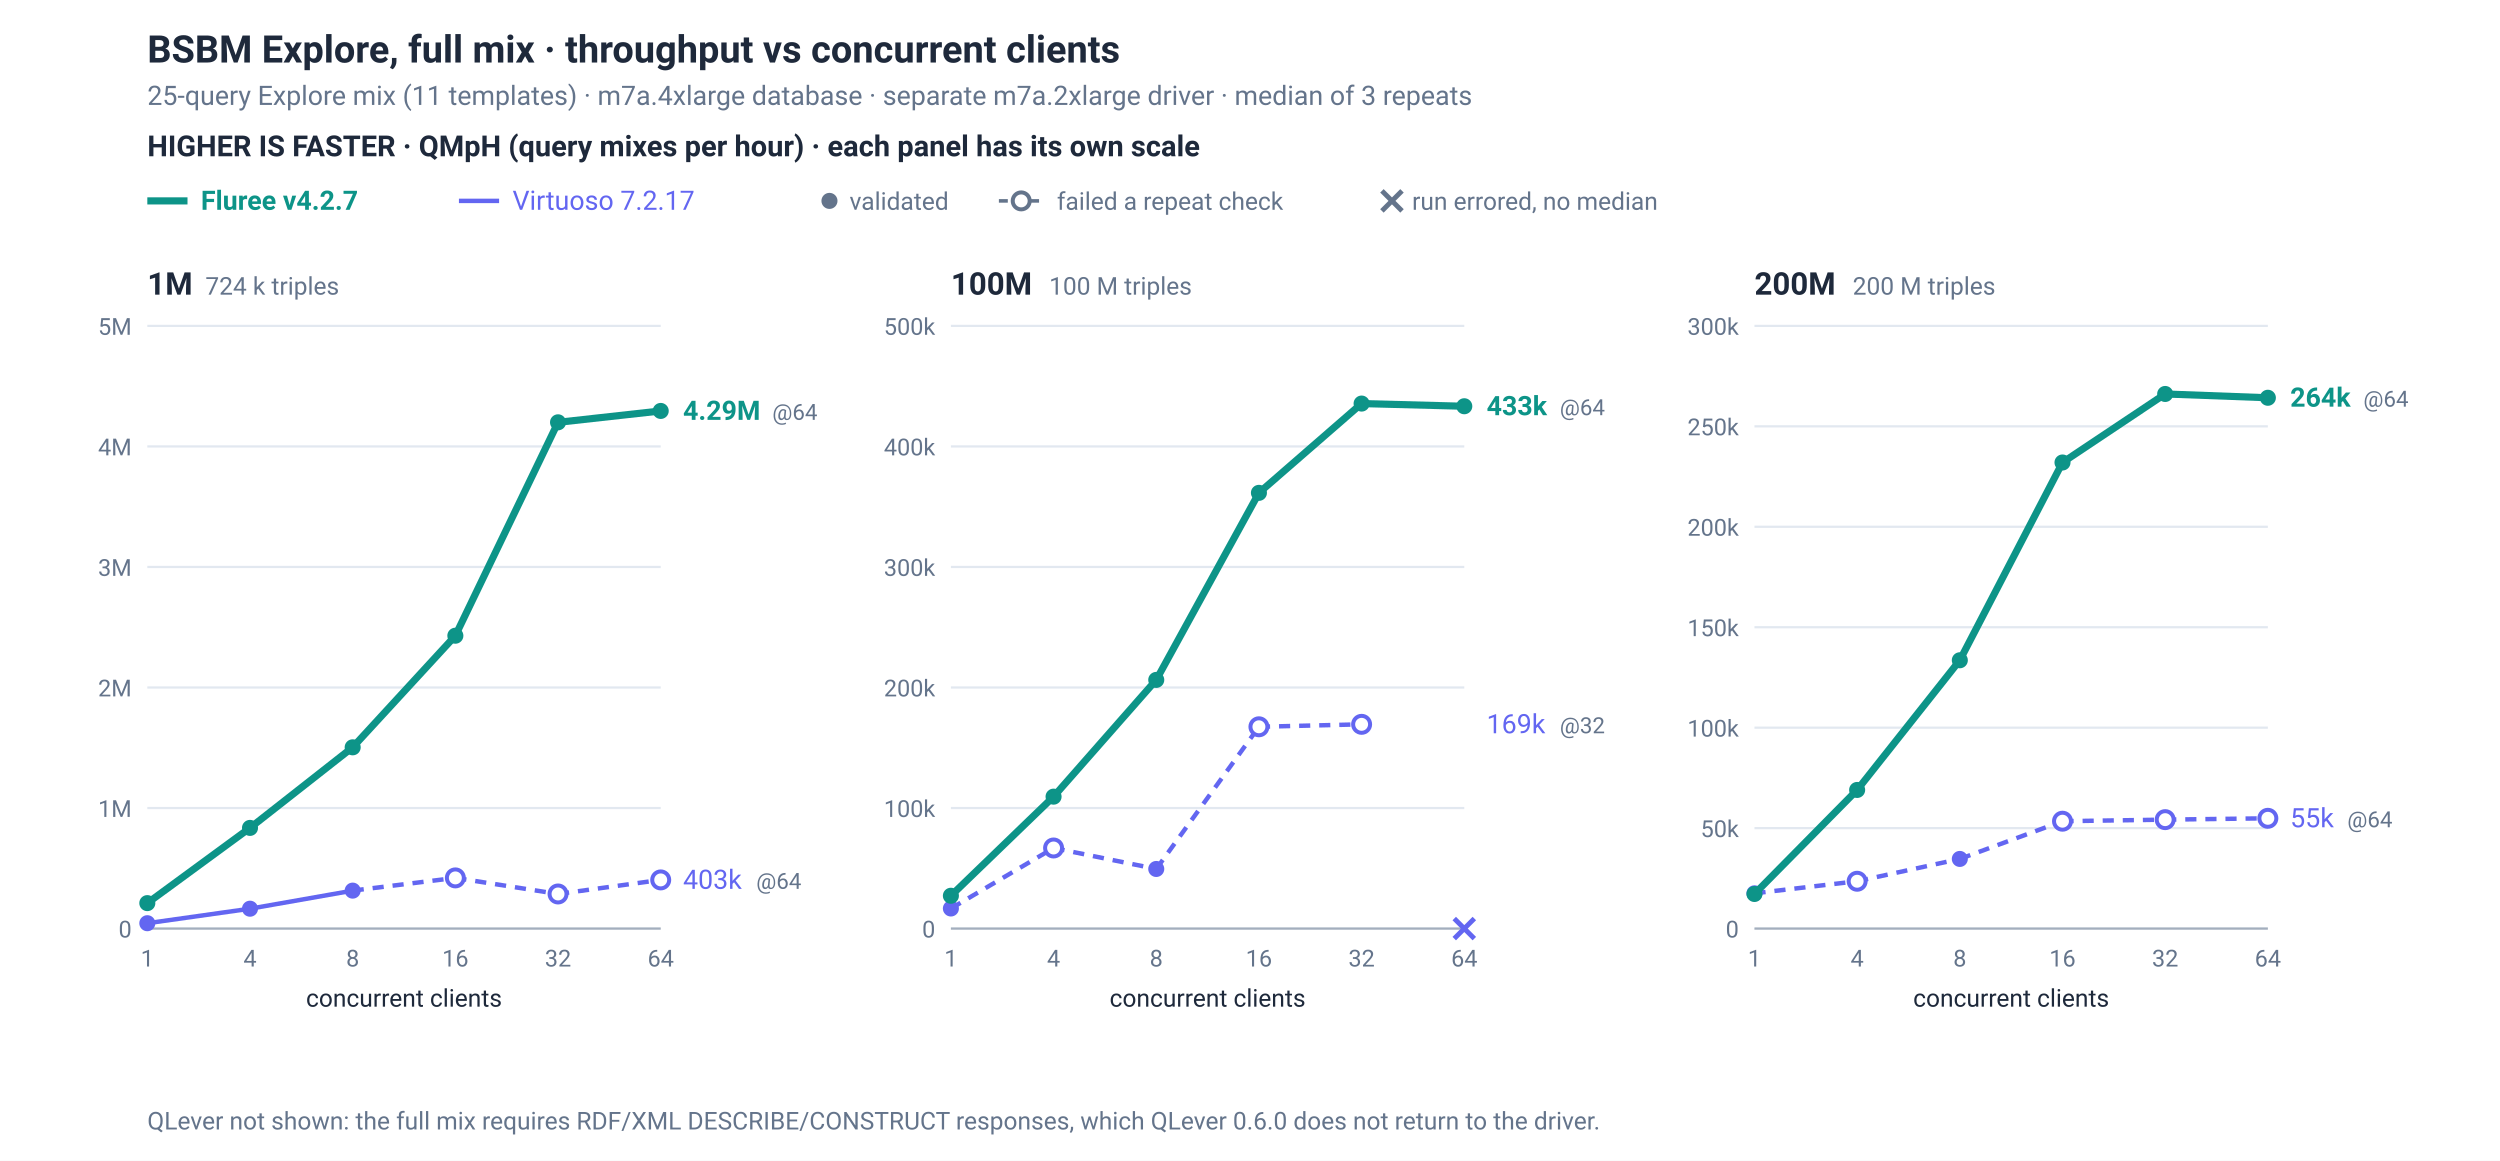
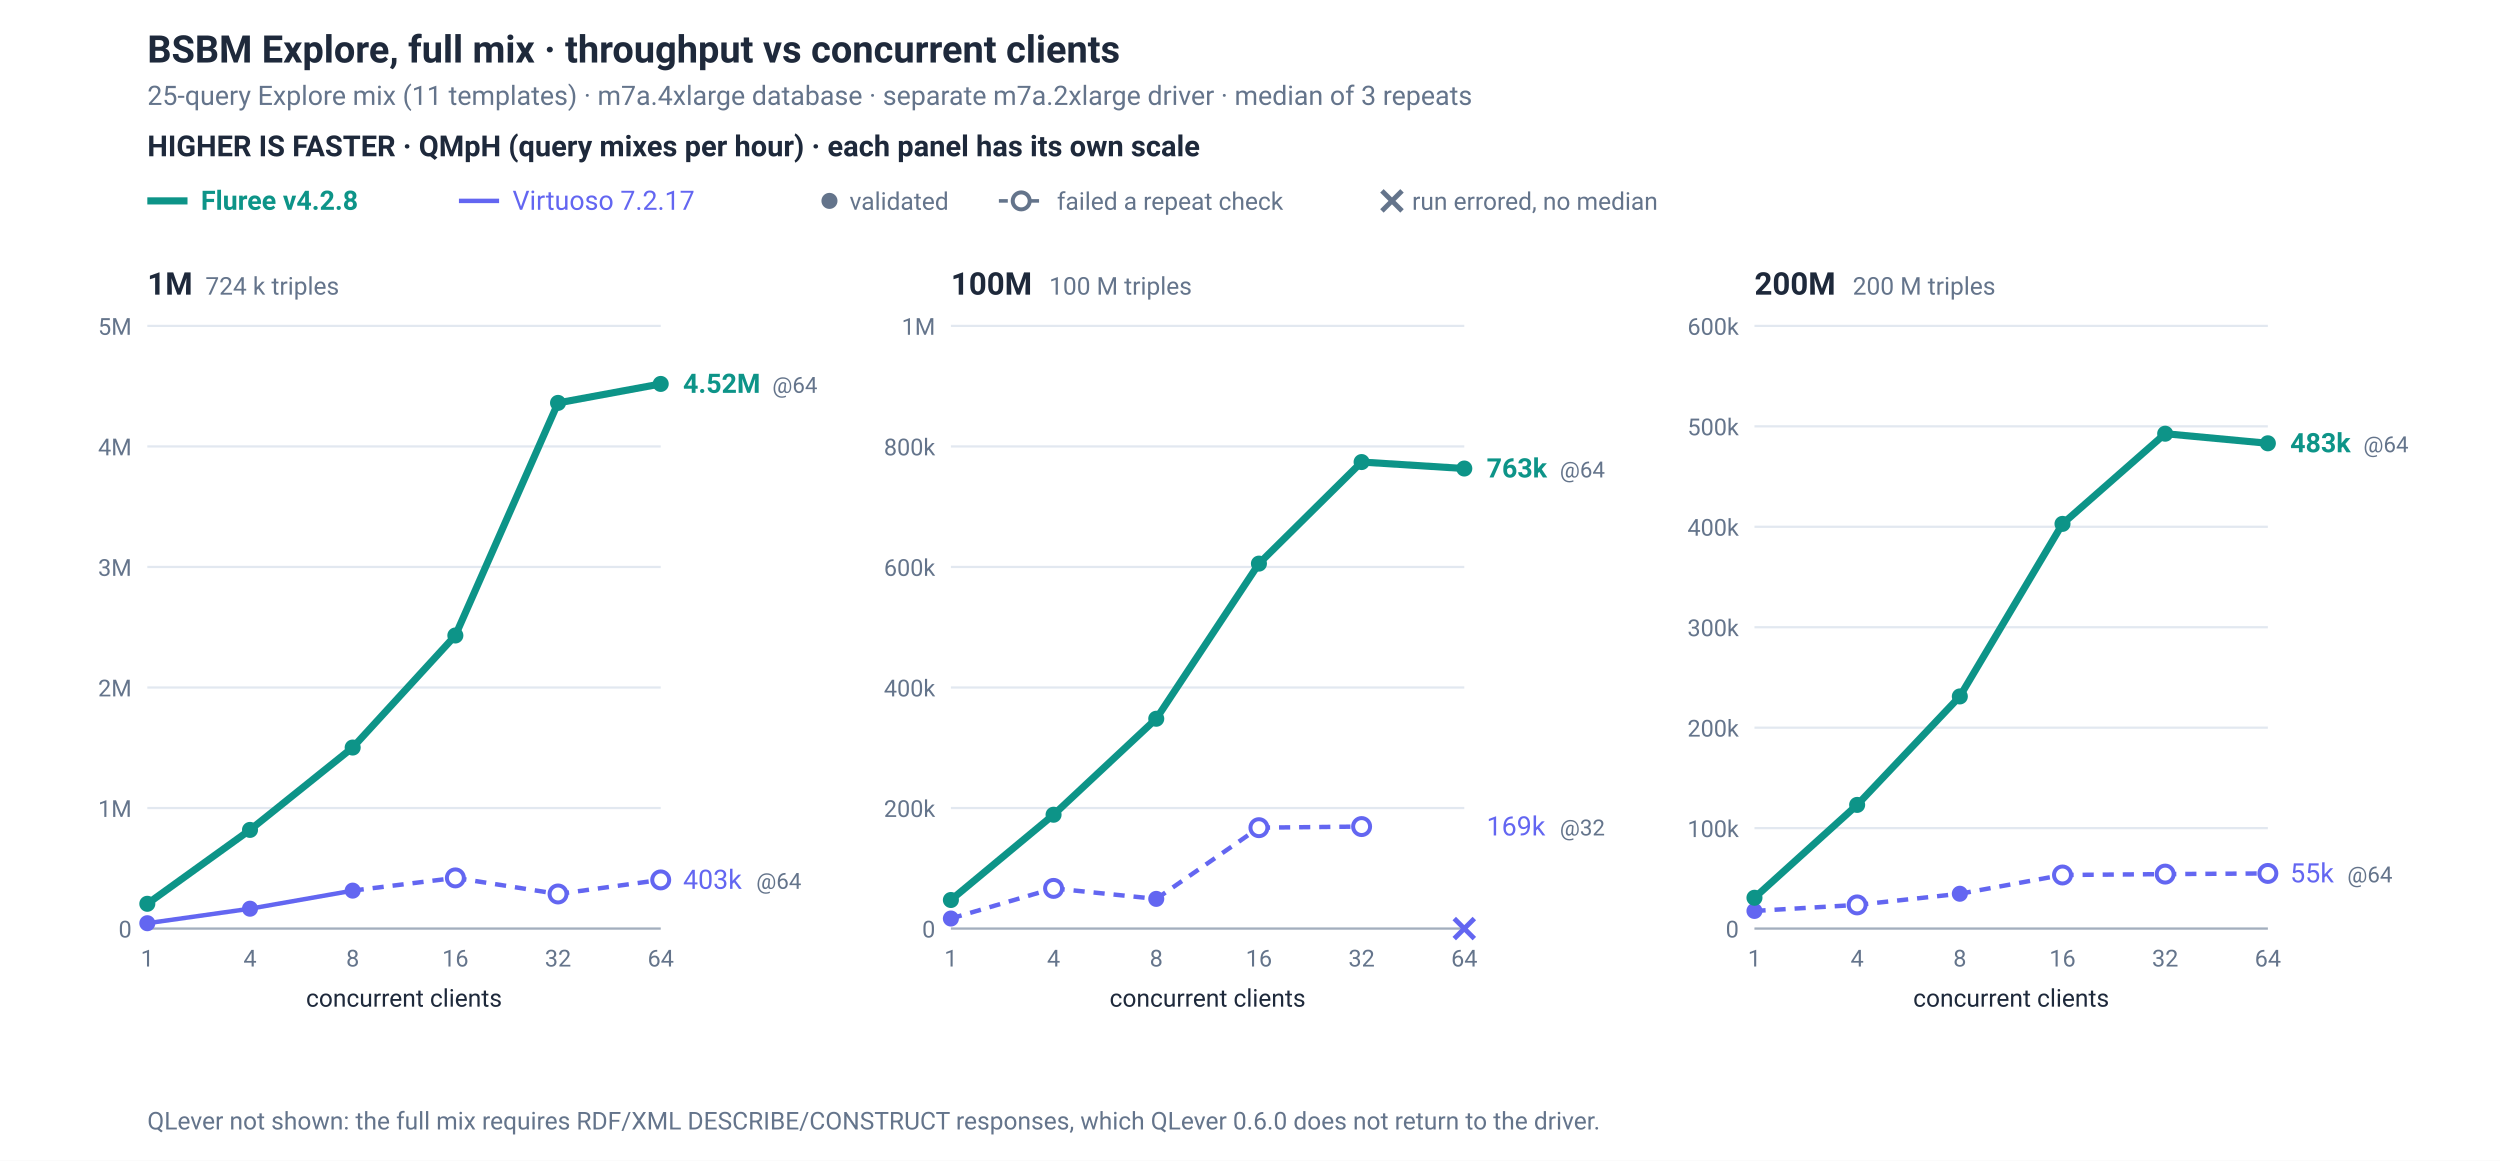
<svg xmlns="http://www.w3.org/2000/svg" width="1120" height="520" viewBox="0 0 1120 520" font-family="-apple-system,Segoe UI,Roboto,Helvetica,Arial,sans-serif">
  <rect width="1120" height="520" fill="white" />
  <text x="66" y="28" font-size="17" font-weight="700" fill="#1e293b">BSBM Explore, full mix · throughput vs concurrent clients</text>
  <text x="66" y="47" font-size="12" fill="#64748b">25-query Explore mix (11 templates) · m7a.4xlarge database · separate m7a.2xlarge driver · median of 3 repeats</text>
  <text x="66" y="70" font-size="13" font-weight="700" fill="#1e293b">HIGHER IS FASTER · QMpH (query mixes per hour) · each panel has its own scale</text>
  <line x1="66" y1="90" x2="84" y2="90" stroke="#0d9488" stroke-width="3.2" />
-   <text x="90" y="94" font-size="12" font-weight="700" fill="#0d9488">Fluree v4.2.7</text>
+   <text x="90" y="94" font-size="12" font-weight="700" fill="#0d9488">Fluree v4.2.8</text>
  <line x1="205.6" y1="90" x2="223.6" y2="90" stroke="#6366f1" stroke-width="2" />
  <text x="229.6" y="94" font-size="12" font-weight="400" fill="#6366f1">Virtuoso 7.2.17</text>
  <circle cx="371.6" cy="90" r="3.6" fill="#64748b" />
  <text x="380.6" y="94" font-size="11" fill="#64748b">validated</text>
  <line x1="447.5" y1="90" x2="467.5" y2="90" stroke="#64748b" stroke-width="1.6" stroke-dasharray="4 3" />
  <circle cx="457.5" cy="90" r="3.8" fill="white" stroke="#64748b" stroke-width="1.8" />
  <text x="473.5" y="94" font-size="11" fill="#64748b">failed a repeat check</text>
  <path d="M619.1 85.5 L628.1 94.5 M628.1 85.5 L619.1 94.5" stroke="#64748b" stroke-width="2.2" fill="none" />
  <text x="632.6" y="94" font-size="11" fill="#64748b">run errored, no median</text>
  <text x="66.0" y="132" font-size="14" font-weight="700" fill="#1e293b">1M</text>
  <text x="92.0" y="132" font-size="11" fill="#64748b">724 k triples</text>
  <line x1="66.0" y1="416.0" x2="296.0" y2="416.0" stroke="#e2e8f0" />
  <text x="59.0" y="420.0" font-size="10.5" fill="#64748b" text-anchor="end">0</text>
  <line x1="66.0" y1="362.0" x2="296.0" y2="362.0" stroke="#e2e8f0" />
  <text x="59.0" y="366.0" font-size="10.5" fill="#64748b" text-anchor="end">1M</text>
  <line x1="66.0" y1="308.0" x2="296.0" y2="308.0" stroke="#e2e8f0" />
  <text x="59.0" y="312.0" font-size="10.5" fill="#64748b" text-anchor="end">2M</text>
  <line x1="66.0" y1="254.0" x2="296.0" y2="254.0" stroke="#e2e8f0" />
  <text x="59.0" y="258.0" font-size="10.5" fill="#64748b" text-anchor="end">3M</text>
  <line x1="66.0" y1="200.0" x2="296.0" y2="200.0" stroke="#e2e8f0" />
  <text x="59.0" y="204.0" font-size="10.5" fill="#64748b" text-anchor="end">4M</text>
  <line x1="66.0" y1="146.0" x2="296.0" y2="146.0" stroke="#e2e8f0" />
  <text x="59.0" y="150.0" font-size="10.5" fill="#64748b" text-anchor="end">5M</text>
  <line x1="66.0" y1="416" x2="296.0" y2="416" stroke="#64748b" stroke-opacity="0.5" />
  <text x="66.0" y="433" font-size="10.5" fill="#64748b" text-anchor="middle">1</text>
  <text x="112.0" y="433" font-size="10.5" fill="#64748b" text-anchor="middle">4</text>
  <text x="158.0" y="433" font-size="10.5" fill="#64748b" text-anchor="middle">8</text>
  <text x="204.0" y="433" font-size="10.5" fill="#64748b" text-anchor="middle">16</text>
  <text x="250.0" y="433" font-size="10.5" fill="#64748b" text-anchor="middle">32</text>
  <text x="296.0" y="433" font-size="10.5" fill="#64748b" text-anchor="middle">64</text>
  <text x="181.0" y="451" font-size="11" fill="#1e293b" text-anchor="middle">concurrent clients</text>
  <line x1="66.0" y1="413.6" x2="112.0" y2="407.1" stroke="#6366f1" stroke-width="2" />
  <line x1="112.0" y1="407.1" x2="158.0" y2="399.0" stroke="#6366f1" stroke-width="2" />
  <line x1="158.0" y1="399.0" x2="204.0" y2="393.3" stroke="#6366f1" stroke-width="2" stroke-dasharray="5 4" />
  <line x1="204.0" y1="393.3" x2="250.0" y2="400.5" stroke="#6366f1" stroke-width="2" stroke-dasharray="5 4" />
  <line x1="250.0" y1="400.5" x2="296.0" y2="394.2" stroke="#6366f1" stroke-width="2" stroke-dasharray="5 4" />
  <circle cx="66.0" cy="413.6" r="3.6" fill="#6366f1" />
  <circle cx="112.0" cy="407.1" r="3.6" fill="#6366f1" />
  <circle cx="158.0" cy="399.0" r="3.6" fill="#6366f1" />
  <circle cx="204.0" cy="393.3" r="3.8" fill="white" stroke="#6366f1" stroke-width="1.8" />
  <circle cx="250.0" cy="400.5" r="3.8" fill="white" stroke="#6366f1" stroke-width="1.8" />
  <circle cx="296.0" cy="394.2" r="3.8" fill="white" stroke="#6366f1" stroke-width="1.8" />
-   <line x1="66.0" y1="404.6" x2="112.0" y2="370.9" stroke="#0d9488" stroke-width="3.2" />
-   <line x1="112.0" y1="370.9" x2="158.0" y2="334.8" stroke="#0d9488" stroke-width="3.2" />
-   <line x1="158.0" y1="334.8" x2="204.0" y2="284.8" stroke="#0d9488" stroke-width="3.2" />
-   <line x1="204.0" y1="284.8" x2="250.0" y2="189.2" stroke="#0d9488" stroke-width="3.2" />
-   <line x1="250.0" y1="189.2" x2="296.0" y2="184.1" stroke="#0d9488" stroke-width="3.2" />
-   <circle cx="66.0" cy="404.6" r="3.6" fill="#0d9488" />
-   <circle cx="112.0" cy="370.9" r="3.6" fill="#0d9488" />
-   <circle cx="158.0" cy="334.8" r="3.6" fill="#0d9488" />
-   <circle cx="204.0" cy="284.8" r="3.6" fill="#0d9488" />
-   <circle cx="250.0" cy="189.2" r="3.6" fill="#0d9488" />
-   <circle cx="296.0" cy="184.1" r="3.6" fill="#0d9488" />
-   <text x="306.0" y="188.1" font-size="12" font-weight="700" fill="#0d9488">4.29M</text>
-   <text x="346.0" y="188.1" font-size="10" fill="#64748b">@64</text>
+   <line x1="66.0" y1="404.9" x2="112.0" y2="371.8" stroke="#0d9488" stroke-width="3.2" />
+   <line x1="112.0" y1="371.8" x2="158.0" y2="334.9" stroke="#0d9488" stroke-width="3.2" />
+   <line x1="158.0" y1="334.9" x2="204.0" y2="284.7" stroke="#0d9488" stroke-width="3.2" />
+   <line x1="204.0" y1="284.7" x2="250.0" y2="180.5" stroke="#0d9488" stroke-width="3.2" />
+   <line x1="250.0" y1="180.5" x2="296.0" y2="172.0" stroke="#0d9488" stroke-width="3.2" />
+   <circle cx="66.0" cy="404.9" r="3.6" fill="#0d9488" />
+   <circle cx="112.0" cy="371.8" r="3.6" fill="#0d9488" />
+   <circle cx="158.0" cy="334.9" r="3.6" fill="#0d9488" />
+   <circle cx="204.0" cy="284.7" r="3.6" fill="#0d9488" />
+   <circle cx="250.0" cy="180.5" r="3.6" fill="#0d9488" />
+   <circle cx="296.0" cy="172.0" r="3.6" fill="#0d9488" />
+   <text x="306.0" y="176.0" font-size="12" font-weight="700" fill="#0d9488">4.52M</text>
+   <text x="346.0" y="176.0" font-size="10" fill="#64748b">@64</text>
  <text x="306.0" y="398.2" font-size="12" font-weight="400" fill="#6366f1">403k</text>
  <text x="338.8" y="398.2" font-size="10" fill="#64748b">@64</text>
  <text x="426.0" y="132" font-size="14" font-weight="700" fill="#1e293b">100M</text>
  <text x="470.0" y="132" font-size="11" fill="#64748b">100 M triples</text>
  <line x1="426.0" y1="416.0" x2="656.0" y2="416.0" stroke="#e2e8f0" />
  <text x="419.0" y="420.0" font-size="10.5" fill="#64748b" text-anchor="end">0</text>
  <line x1="426.0" y1="362.0" x2="656.0" y2="362.0" stroke="#e2e8f0" />
-   <text x="419.0" y="366.0" font-size="10.5" fill="#64748b" text-anchor="end">100k</text>
+   <text x="419.0" y="366.0" font-size="10.5" fill="#64748b" text-anchor="end">200k</text>
  <line x1="426.0" y1="308.0" x2="656.0" y2="308.0" stroke="#e2e8f0" />
-   <text x="419.0" y="312.0" font-size="10.5" fill="#64748b" text-anchor="end">200k</text>
+   <text x="419.0" y="312.0" font-size="10.5" fill="#64748b" text-anchor="end">400k</text>
  <line x1="426.0" y1="254.0" x2="656.0" y2="254.0" stroke="#e2e8f0" />
-   <text x="419.0" y="258.0" font-size="10.5" fill="#64748b" text-anchor="end">300k</text>
+   <text x="419.0" y="258.0" font-size="10.5" fill="#64748b" text-anchor="end">600k</text>
  <line x1="426.0" y1="200.0" x2="656.0" y2="200.0" stroke="#e2e8f0" />
-   <text x="419.0" y="204.0" font-size="10.5" fill="#64748b" text-anchor="end">400k</text>
+   <text x="419.0" y="204.0" font-size="10.5" fill="#64748b" text-anchor="end">800k</text>
  <line x1="426.0" y1="146.0" x2="656.0" y2="146.0" stroke="#e2e8f0" />
-   <text x="419.0" y="150.0" font-size="10.5" fill="#64748b" text-anchor="end">500k</text>
+   <text x="419.0" y="150.0" font-size="10.5" fill="#64748b" text-anchor="end">1M</text>
  <line x1="426.0" y1="416" x2="656.0" y2="416" stroke="#64748b" stroke-opacity="0.5" />
  <text x="426.0" y="433" font-size="10.5" fill="#64748b" text-anchor="middle">1</text>
  <text x="472.0" y="433" font-size="10.5" fill="#64748b" text-anchor="middle">4</text>
  <text x="518.0" y="433" font-size="10.5" fill="#64748b" text-anchor="middle">8</text>
  <text x="564.0" y="433" font-size="10.5" fill="#64748b" text-anchor="middle">16</text>
  <text x="610.0" y="433" font-size="10.5" fill="#64748b" text-anchor="middle">32</text>
  <text x="656.0" y="433" font-size="10.5" fill="#64748b" text-anchor="middle">64</text>
  <text x="541.0" y="451" font-size="11" fill="#1e293b" text-anchor="middle">concurrent clients</text>
-   <line x1="426.0" y1="407.0" x2="472.0" y2="379.9" stroke="#6366f1" stroke-width="2" stroke-dasharray="5 4" />
-   <line x1="472.0" y1="379.9" x2="518.0" y2="389.3" stroke="#6366f1" stroke-width="2" stroke-dasharray="5 4" />
-   <line x1="518.0" y1="389.3" x2="564.0" y2="325.6" stroke="#6366f1" stroke-width="2" stroke-dasharray="5 4" />
-   <line x1="564.0" y1="325.6" x2="610.0" y2="324.5" stroke="#6366f1" stroke-width="2" stroke-dasharray="5 4" />
-   <circle cx="426.0" cy="407.0" r="3.6" fill="#6366f1" />
-   <circle cx="472.0" cy="379.9" r="3.8" fill="white" stroke="#6366f1" stroke-width="1.8" />
-   <circle cx="518.0" cy="389.3" r="3.6" fill="#6366f1" />
-   <circle cx="564.0" cy="325.6" r="3.8" fill="white" stroke="#6366f1" stroke-width="1.8" />
-   <circle cx="610.0" cy="324.5" r="3.8" fill="white" stroke="#6366f1" stroke-width="1.8" />
+   <line x1="426.0" y1="411.5" x2="472.0" y2="398.0" stroke="#6366f1" stroke-width="2" stroke-dasharray="5 4" />
+   <line x1="472.0" y1="398.0" x2="518.0" y2="402.7" stroke="#6366f1" stroke-width="2" stroke-dasharray="5 4" />
+   <line x1="518.0" y1="402.7" x2="564.0" y2="370.8" stroke="#6366f1" stroke-width="2" stroke-dasharray="5 4" />
+   <line x1="564.0" y1="370.8" x2="610.0" y2="370.3" stroke="#6366f1" stroke-width="2" stroke-dasharray="5 4" />
+   <circle cx="426.0" cy="411.5" r="3.6" fill="#6366f1" />
+   <circle cx="472.0" cy="398.0" r="3.8" fill="white" stroke="#6366f1" stroke-width="1.8" />
+   <circle cx="518.0" cy="402.7" r="3.6" fill="#6366f1" />
+   <circle cx="564.0" cy="370.8" r="3.8" fill="white" stroke="#6366f1" stroke-width="1.8" />
+   <circle cx="610.0" cy="370.3" r="3.8" fill="white" stroke="#6366f1" stroke-width="1.8" />
  <path d="M651.5 411.5 L660.5 420.5 M660.5 411.5 L651.5 420.5" stroke="#6366f1" stroke-width="2.2" fill="none" />
-   <line x1="426.0" y1="401.3" x2="472.0" y2="356.9" stroke="#0d9488" stroke-width="3.2" />
-   <line x1="472.0" y1="356.9" x2="518.0" y2="304.6" stroke="#0d9488" stroke-width="3.2" />
-   <line x1="518.0" y1="304.6" x2="564.0" y2="220.8" stroke="#0d9488" stroke-width="3.2" />
-   <line x1="564.0" y1="220.8" x2="610.0" y2="180.8" stroke="#0d9488" stroke-width="3.2" />
-   <line x1="610.0" y1="180.8" x2="656.0" y2="182.0" stroke="#0d9488" stroke-width="3.2" />
-   <circle cx="426.0" cy="401.3" r="3.6" fill="#0d9488" />
-   <circle cx="472.0" cy="356.9" r="3.6" fill="#0d9488" />
-   <circle cx="518.0" cy="304.6" r="3.6" fill="#0d9488" />
-   <circle cx="564.0" cy="220.8" r="3.6" fill="#0d9488" />
-   <circle cx="610.0" cy="180.8" r="3.6" fill="#0d9488" />
-   <circle cx="656.0" cy="182.0" r="3.6" fill="#0d9488" />
-   <text x="666.0" y="186.0" font-size="12" font-weight="700" fill="#0d9488">433k</text>
-   <text x="698.8" y="186.0" font-size="10" fill="#64748b">@64</text>
-   <text x="666.0" y="328.5" font-size="12" font-weight="400" fill="#6366f1">169k</text>
-   <text x="698.8" y="328.5" font-size="10" fill="#64748b">@32</text>
+   <line x1="426.0" y1="403.2" x2="472.0" y2="365.0" stroke="#0d9488" stroke-width="3.2" />
+   <line x1="472.0" y1="365.0" x2="518.0" y2="322.0" stroke="#0d9488" stroke-width="3.2" />
+   <line x1="518.0" y1="322.0" x2="564.0" y2="252.5" stroke="#0d9488" stroke-width="3.2" />
+   <line x1="564.0" y1="252.5" x2="610.0" y2="207.0" stroke="#0d9488" stroke-width="3.2" />
+   <line x1="610.0" y1="207.0" x2="656.0" y2="209.9" stroke="#0d9488" stroke-width="3.2" />
+   <circle cx="426.0" cy="403.2" r="3.6" fill="#0d9488" />
+   <circle cx="472.0" cy="365.0" r="3.6" fill="#0d9488" />
+   <circle cx="518.0" cy="322.0" r="3.6" fill="#0d9488" />
+   <circle cx="564.0" cy="252.5" r="3.6" fill="#0d9488" />
+   <circle cx="610.0" cy="207.0" r="3.6" fill="#0d9488" />
+   <circle cx="656.0" cy="209.9" r="3.6" fill="#0d9488" />
+   <text x="666.0" y="213.9" font-size="12" font-weight="700" fill="#0d9488">763k</text>
+   <text x="698.8" y="213.9" font-size="10" fill="#64748b">@64</text>
+   <text x="666.0" y="374.3" font-size="12" font-weight="400" fill="#6366f1">169k</text>
+   <text x="698.8" y="374.3" font-size="10" fill="#64748b">@32</text>
  <text x="786.0" y="132" font-size="14" font-weight="700" fill="#1e293b">200M</text>
  <text x="830.0" y="132" font-size="11" fill="#64748b">200 M triples</text>
  <line x1="786.0" y1="416.0" x2="1016.0" y2="416.0" stroke="#e2e8f0" />
  <text x="779.0" y="420.0" font-size="10.5" fill="#64748b" text-anchor="end">0</text>
  <line x1="786.0" y1="371.0" x2="1016.0" y2="371.0" stroke="#e2e8f0" />
-   <text x="779.0" y="375.0" font-size="10.5" fill="#64748b" text-anchor="end">50k</text>
+   <text x="779.0" y="375.0" font-size="10.5" fill="#64748b" text-anchor="end">100k</text>
  <line x1="786.0" y1="326.0" x2="1016.0" y2="326.0" stroke="#e2e8f0" />
-   <text x="779.0" y="330.0" font-size="10.5" fill="#64748b" text-anchor="end">100k</text>
+   <text x="779.0" y="330.0" font-size="10.5" fill="#64748b" text-anchor="end">200k</text>
  <line x1="786.0" y1="281.0" x2="1016.0" y2="281.0" stroke="#e2e8f0" />
-   <text x="779.0" y="285.0" font-size="10.5" fill="#64748b" text-anchor="end">150k</text>
+   <text x="779.0" y="285.0" font-size="10.5" fill="#64748b" text-anchor="end">300k</text>
  <line x1="786.0" y1="236.0" x2="1016.0" y2="236.0" stroke="#e2e8f0" />
-   <text x="779.0" y="240.0" font-size="10.5" fill="#64748b" text-anchor="end">200k</text>
+   <text x="779.0" y="240.0" font-size="10.5" fill="#64748b" text-anchor="end">400k</text>
  <line x1="786.0" y1="191.0" x2="1016.0" y2="191.0" stroke="#e2e8f0" />
-   <text x="779.0" y="195.0" font-size="10.5" fill="#64748b" text-anchor="end">250k</text>
+   <text x="779.0" y="195.0" font-size="10.5" fill="#64748b" text-anchor="end">500k</text>
  <line x1="786.0" y1="146.0" x2="1016.0" y2="146.0" stroke="#e2e8f0" />
-   <text x="779.0" y="150.0" font-size="10.5" fill="#64748b" text-anchor="end">300k</text>
+   <text x="779.0" y="150.0" font-size="10.5" fill="#64748b" text-anchor="end">600k</text>
  <line x1="786.0" y1="416" x2="1016.0" y2="416" stroke="#64748b" stroke-opacity="0.5" />
  <text x="786.0" y="433" font-size="10.5" fill="#64748b" text-anchor="middle">1</text>
  <text x="832.0" y="433" font-size="10.5" fill="#64748b" text-anchor="middle">4</text>
  <text x="878.0" y="433" font-size="10.5" fill="#64748b" text-anchor="middle">8</text>
  <text x="924.0" y="433" font-size="10.5" fill="#64748b" text-anchor="middle">16</text>
  <text x="970.0" y="433" font-size="10.5" fill="#64748b" text-anchor="middle">32</text>
  <text x="1016.0" y="433" font-size="10.5" fill="#64748b" text-anchor="middle">64</text>
  <text x="901.0" y="451" font-size="11" fill="#1e293b" text-anchor="middle">concurrent clients</text>
-   <line x1="786.0" y1="400.2" x2="832.0" y2="394.8" stroke="#6366f1" stroke-width="2" stroke-dasharray="5 4" />
-   <line x1="832.0" y1="394.8" x2="878.0" y2="384.8" stroke="#6366f1" stroke-width="2" stroke-dasharray="5 4" />
-   <line x1="878.0" y1="384.8" x2="924.0" y2="367.9" stroke="#6366f1" stroke-width="2" stroke-dasharray="5 4" />
-   <line x1="924.0" y1="367.9" x2="970.0" y2="367.2" stroke="#6366f1" stroke-width="2" stroke-dasharray="5 4" />
-   <line x1="970.0" y1="367.2" x2="1016.0" y2="366.6" stroke="#6366f1" stroke-width="2" stroke-dasharray="5 4" />
-   <circle cx="786.0" cy="400.2" r="3.6" fill="#6366f1" />
-   <circle cx="832.0" cy="394.8" r="3.8" fill="white" stroke="#6366f1" stroke-width="1.8" />
-   <circle cx="878.0" cy="384.8" r="3.6" fill="#6366f1" />
-   <circle cx="924.0" cy="367.9" r="3.8" fill="white" stroke="#6366f1" stroke-width="1.8" />
-   <circle cx="970.0" cy="367.2" r="3.8" fill="white" stroke="#6366f1" stroke-width="1.8" />
-   <circle cx="1016.0" cy="366.6" r="3.8" fill="white" stroke="#6366f1" stroke-width="1.8" />
-   <line x1="786.0" y1="400.5" x2="832.0" y2="353.9" stroke="#0d9488" stroke-width="3.2" />
-   <line x1="832.0" y1="353.9" x2="878.0" y2="295.8" stroke="#0d9488" stroke-width="3.2" />
-   <line x1="878.0" y1="295.8" x2="924.0" y2="207.2" stroke="#0d9488" stroke-width="3.2" />
-   <line x1="924.0" y1="207.2" x2="970.0" y2="176.5" stroke="#0d9488" stroke-width="3.2" />
-   <line x1="970.0" y1="176.5" x2="1016.0" y2="178.2" stroke="#0d9488" stroke-width="3.2" />
-   <circle cx="786.0" cy="400.5" r="3.6" fill="#0d9488" />
-   <circle cx="832.0" cy="353.9" r="3.6" fill="#0d9488" />
-   <circle cx="878.0" cy="295.8" r="3.6" fill="#0d9488" />
-   <circle cx="924.0" cy="207.2" r="3.6" fill="#0d9488" />
-   <circle cx="970.0" cy="176.5" r="3.6" fill="#0d9488" />
-   <circle cx="1016.0" cy="178.2" r="3.6" fill="#0d9488" />
-   <text x="1026.0" y="182.2" font-size="12" font-weight="700" fill="#0d9488">264k</text>
-   <text x="1058.8" y="182.2" font-size="10" fill="#64748b">@64</text>
-   <text x="1026.0" y="370.6" font-size="12" font-weight="400" fill="#6366f1">55k</text>
-   <text x="1051.6" y="370.6" font-size="10" fill="#64748b">@64</text>
+   <line x1="786.0" y1="408.1" x2="832.0" y2="405.4" stroke="#6366f1" stroke-width="2" stroke-dasharray="5 4" />
+   <line x1="832.0" y1="405.4" x2="878.0" y2="400.4" stroke="#6366f1" stroke-width="2" stroke-dasharray="5 4" />
+   <line x1="878.0" y1="400.4" x2="924.0" y2="392.0" stroke="#6366f1" stroke-width="2" stroke-dasharray="5 4" />
+   <line x1="924.0" y1="392.0" x2="970.0" y2="391.6" stroke="#6366f1" stroke-width="2" stroke-dasharray="5 4" />
+   <line x1="970.0" y1="391.6" x2="1016.0" y2="391.3" stroke="#6366f1" stroke-width="2" stroke-dasharray="5 4" />
+   <circle cx="786.0" cy="408.1" r="3.6" fill="#6366f1" />
+   <circle cx="832.0" cy="405.4" r="3.8" fill="white" stroke="#6366f1" stroke-width="1.8" />
+   <circle cx="878.0" cy="400.4" r="3.6" fill="#6366f1" />
+   <circle cx="924.0" cy="392.0" r="3.8" fill="white" stroke="#6366f1" stroke-width="1.8" />
+   <circle cx="970.0" cy="391.6" r="3.8" fill="white" stroke="#6366f1" stroke-width="1.8" />
+   <circle cx="1016.0" cy="391.3" r="3.8" fill="white" stroke="#6366f1" stroke-width="1.8" />
+   <line x1="786.0" y1="402.2" x2="832.0" y2="360.6" stroke="#0d9488" stroke-width="3.2" />
+   <line x1="832.0" y1="360.6" x2="878.0" y2="312.0" stroke="#0d9488" stroke-width="3.2" />
+   <line x1="878.0" y1="312.0" x2="924.0" y2="234.7" stroke="#0d9488" stroke-width="3.2" />
+   <line x1="924.0" y1="234.7" x2="970.0" y2="194.3" stroke="#0d9488" stroke-width="3.2" />
+   <line x1="970.0" y1="194.3" x2="1016.0" y2="198.6" stroke="#0d9488" stroke-width="3.2" />
+   <circle cx="786.0" cy="402.2" r="3.6" fill="#0d9488" />
+   <circle cx="832.0" cy="360.6" r="3.6" fill="#0d9488" />
+   <circle cx="878.0" cy="312.0" r="3.6" fill="#0d9488" />
+   <circle cx="924.0" cy="234.7" r="3.6" fill="#0d9488" />
+   <circle cx="970.0" cy="194.3" r="3.6" fill="#0d9488" />
+   <circle cx="1016.0" cy="198.6" r="3.6" fill="#0d9488" />
+   <text x="1026.0" y="202.6" font-size="12" font-weight="700" fill="#0d9488">483k</text>
+   <text x="1058.8" y="202.6" font-size="10" fill="#64748b">@64</text>
+   <text x="1026.0" y="395.3" font-size="12" font-weight="400" fill="#6366f1">55k</text>
+   <text x="1051.6" y="395.3" font-size="10" fill="#64748b">@64</text>
  <text x="66" y="506" font-size="11" fill="#64748b">QLever not shown: the full mix requires RDF/XML DESCRIBE/CONSTRUCT responses, which QLever 0.6.0 does not return to the driver.</text>
</svg>
